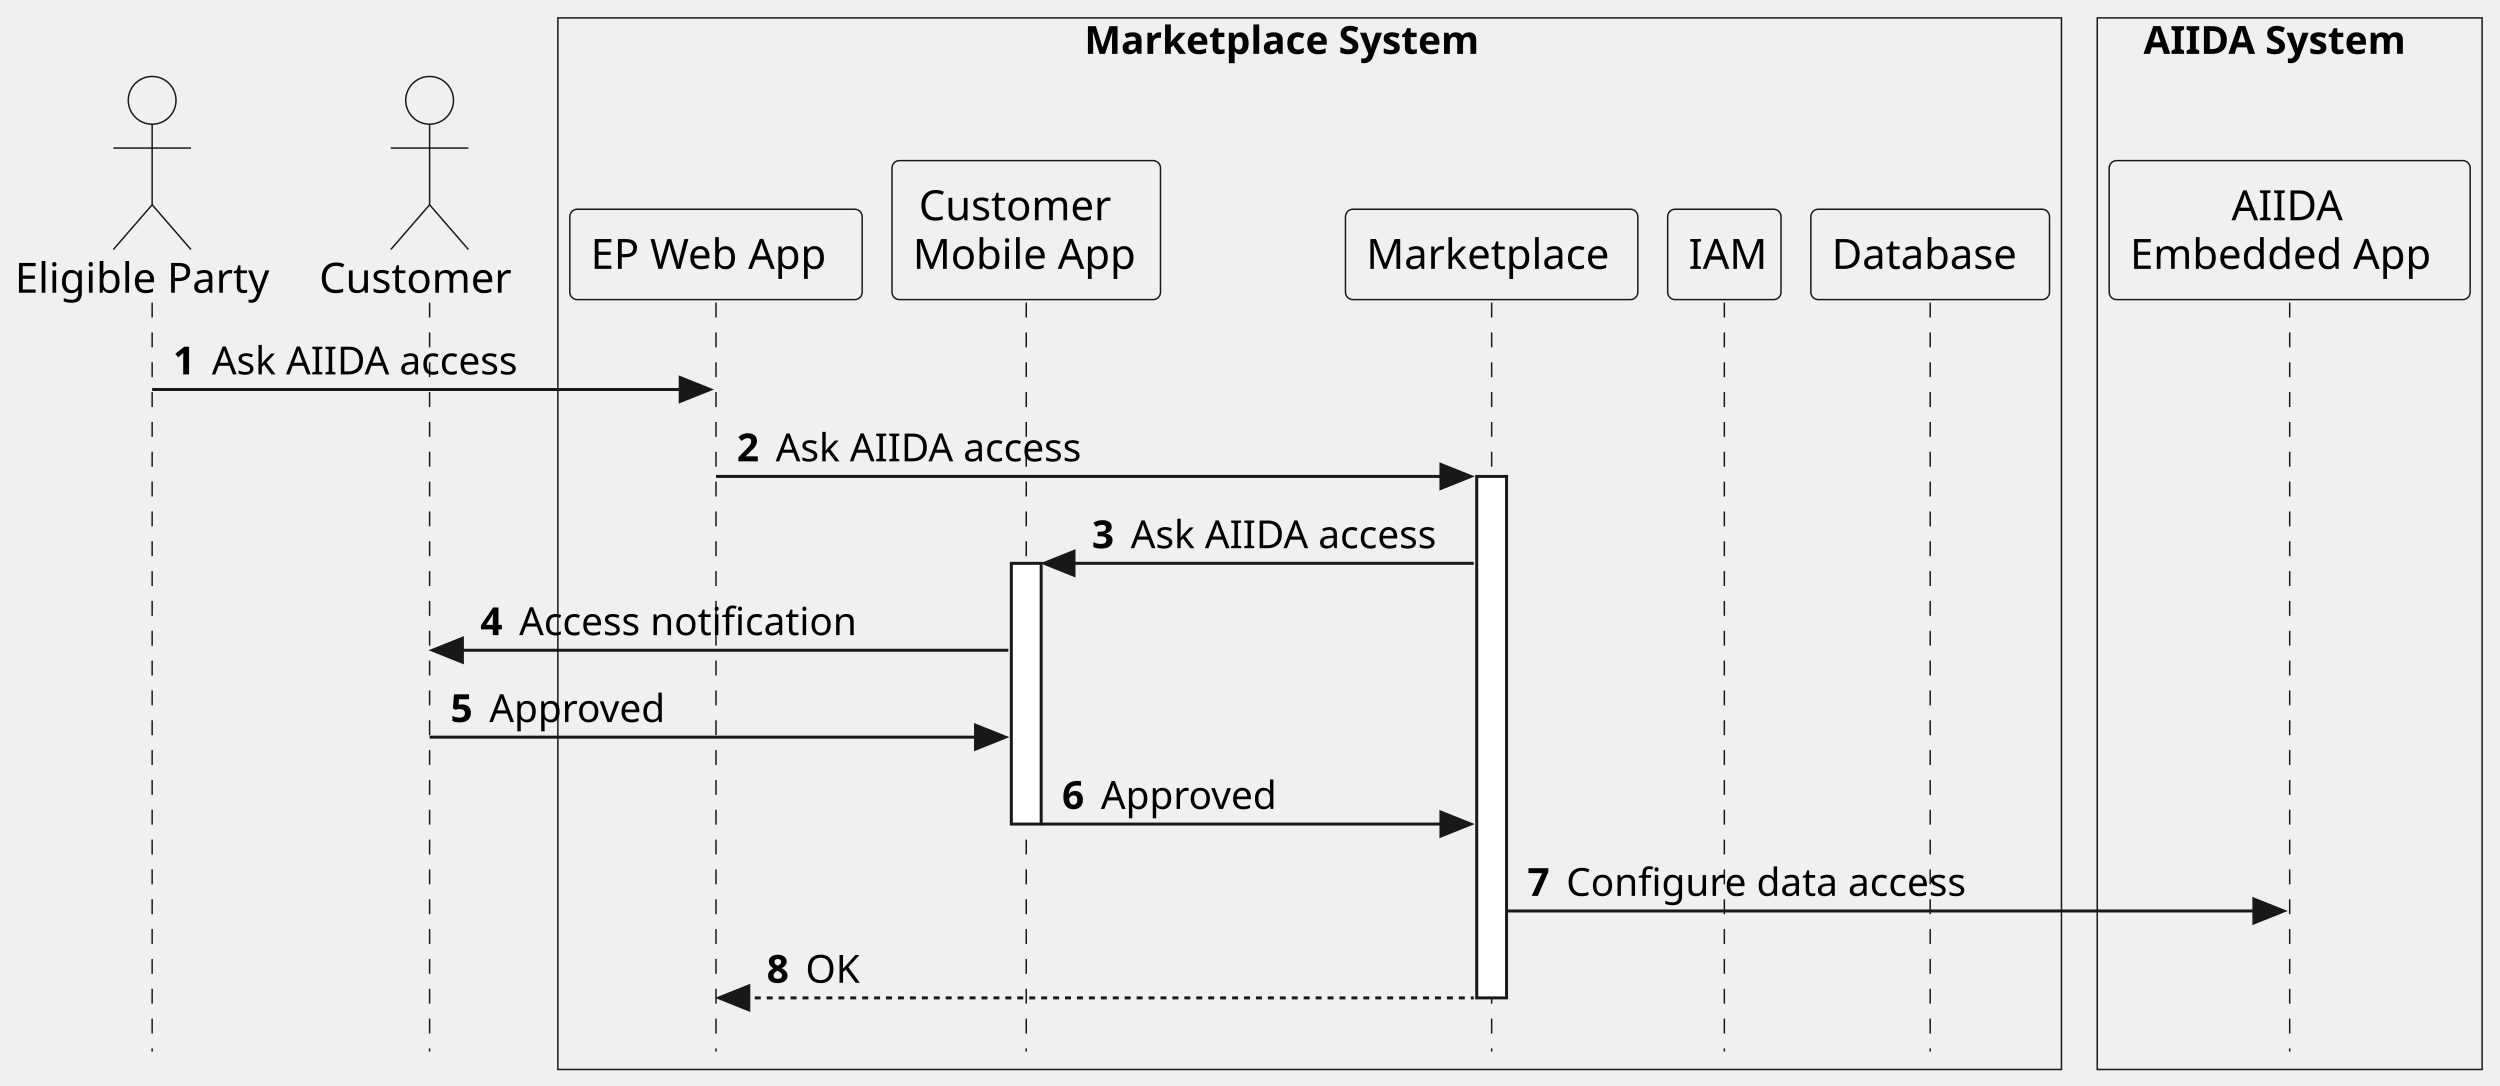
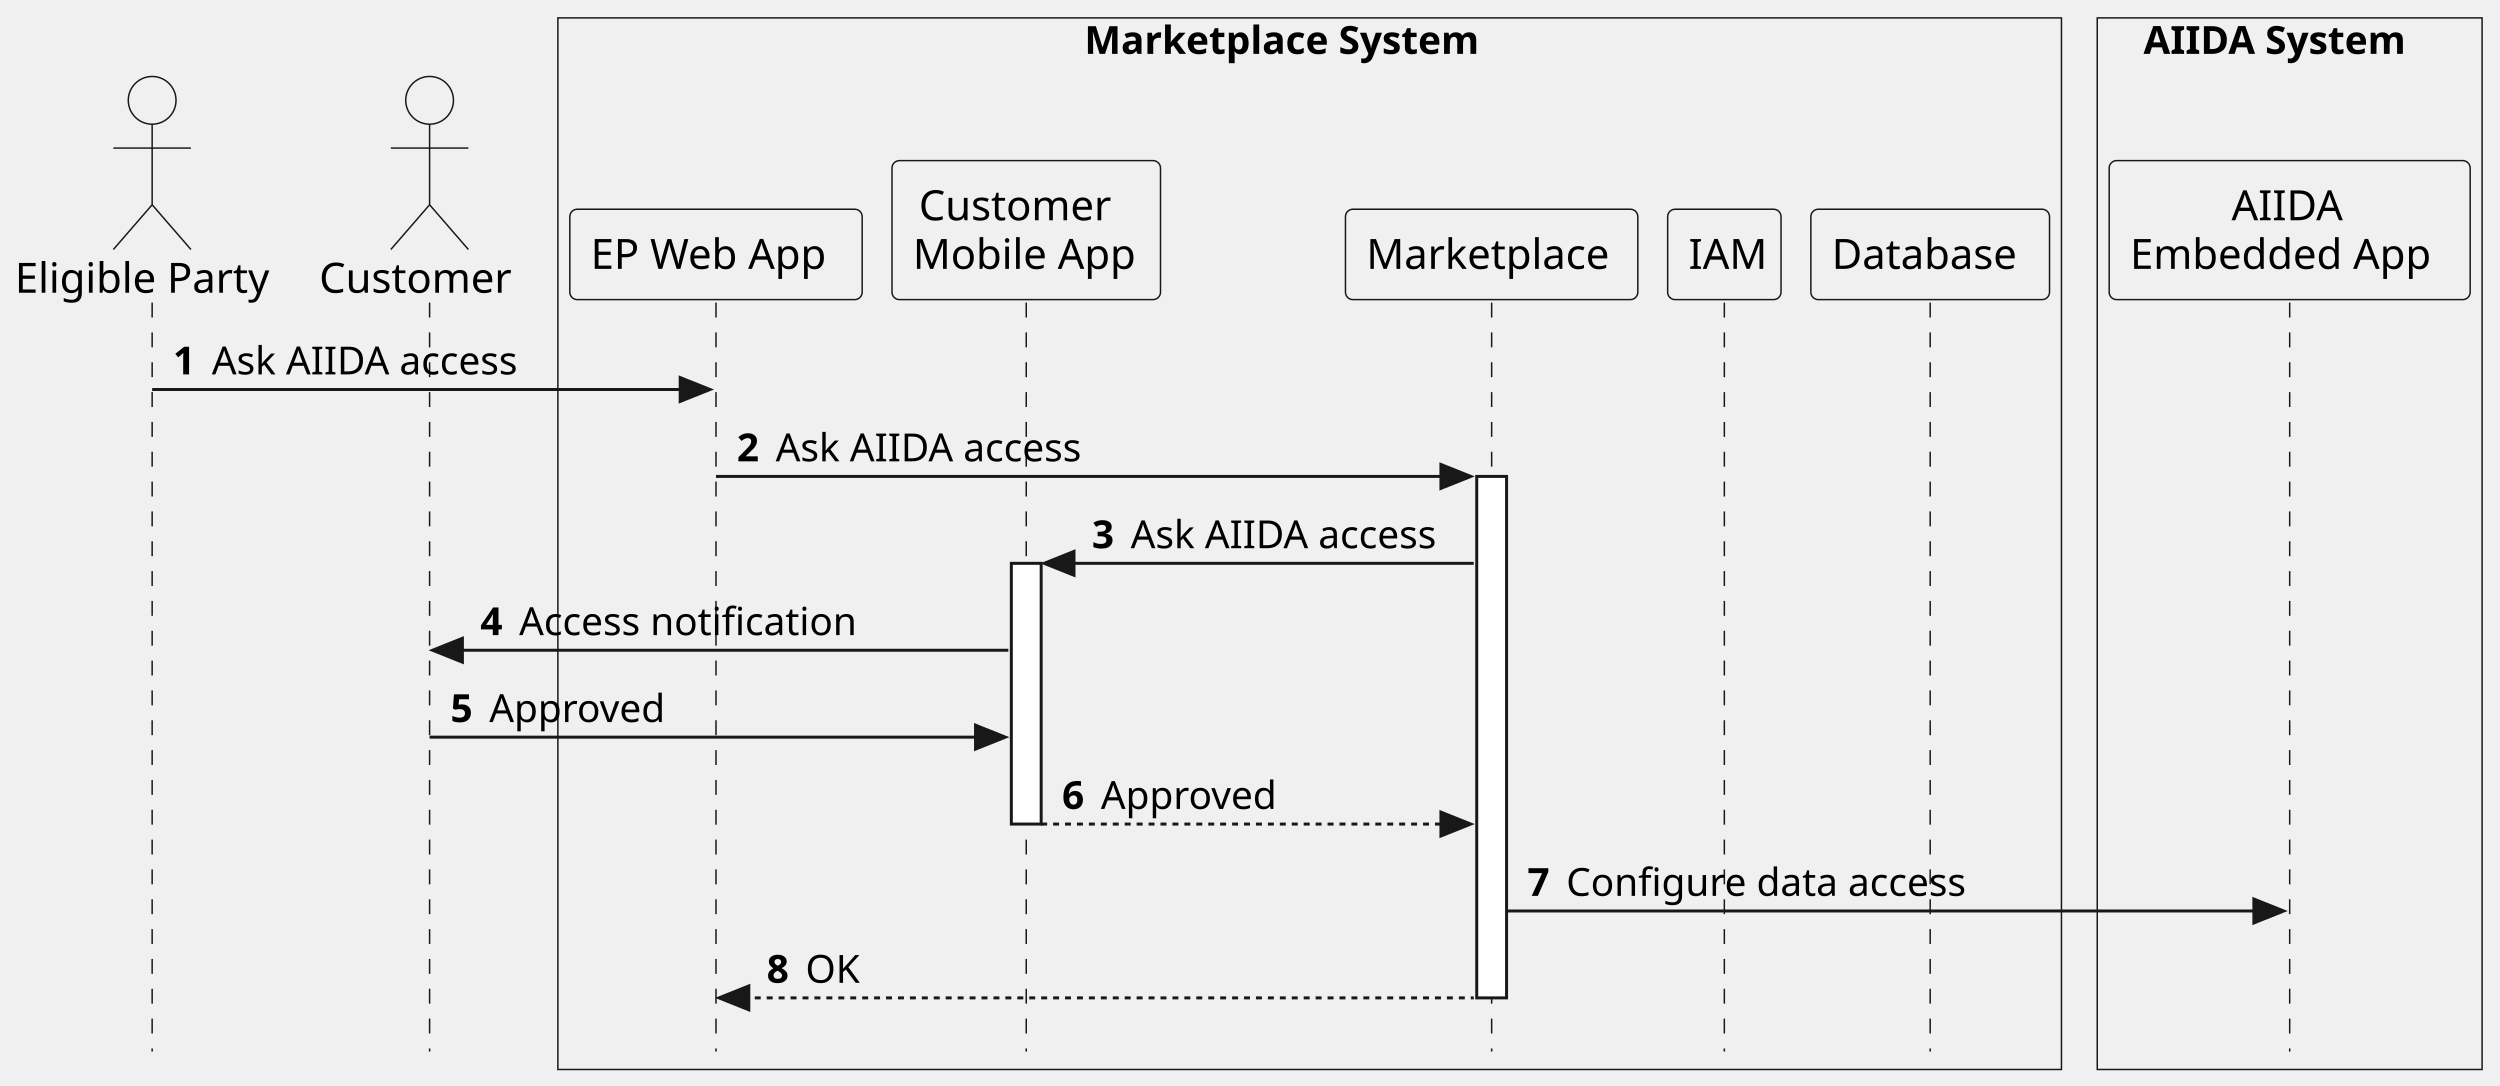
<svg xmlns="http://www.w3.org/2000/svg" contentStyleType="text/css" height="364px" preserveAspectRatio="none" style="width:838px;height:364px;background:#FFFFFF;" version="1.1" viewBox="0 0 838 364" width="838px" zoomAndPan="magnify">
  <defs />
  <g>
    <rect fill="none" height="352.492" style="stroke:#181818;stroke-width:0.5;" width="504" x="187" y="6" />
    <text fill="#000000" font-family="sans-serif" font-size="13" font-weight="bold" lengthAdjust="spacing" textLength="151" x="363.5" y="18.067">Marketplace System</text>
    <rect fill="none" height="352.492" style="stroke:#181818;stroke-width:0.5;" width="129" x="703" y="6" />
    <text fill="#000000" font-family="sans-serif" font-size="13" font-weight="bold" lengthAdjust="spacing" textLength="98" x="718.5" y="18.067">AIIDA System</text>
    <line style="stroke:#181818;stroke-width:0.5;stroke-dasharray:5.0,5.0;" x1="51" x2="51" y1="101.43" y2="352.492" />
    <line style="stroke:#181818;stroke-width:0.5;stroke-dasharray:5.0,5.0;" x1="144" x2="144" y1="101.43" y2="352.492" />
    <line style="stroke:#181818;stroke-width:0.5;stroke-dasharray:5.0,5.0;" x1="240" x2="240" y1="101.43" y2="352.492" />
    <line style="stroke:#181818;stroke-width:0.5;stroke-dasharray:5.0,5.0;" x1="344" x2="344" y1="101.43" y2="352.492" />
    <rect fill="#FFFFFF" height="87.398" style="stroke:#181818;stroke-width:1.0;" width="10" x="339" y="188.828" />
    <line style="stroke:#181818;stroke-width:0.5;stroke-dasharray:5.0,5.0;" x1="500" x2="500" y1="101.43" y2="352.492" />
    <rect fill="#FFFFFF" height="174.797" style="stroke:#181818;stroke-width:1.0;" width="10" x="495" y="159.695" />
    <line style="stroke:#181818;stroke-width:0.5;stroke-dasharray:5.0,5.0;" x1="578" x2="578" y1="101.43" y2="352.492" />
    <line style="stroke:#181818;stroke-width:0.5;stroke-dasharray:5.0,5.0;" x1="647" x2="647" y1="101.43" y2="352.492" />
    <line style="stroke:#181818;stroke-width:0.5;stroke-dasharray:5.0,5.0;" x1="767.5" x2="767.5" y1="101.43" y2="352.492" />
    <text fill="#000000" font-family="sans-serif" font-size="14" lengthAdjust="spacing" textLength="86" x="5" y="98.128">Eligible Party</text>
    <ellipse cx="51" cy="33.633" fill="none" rx="8" ry="8" style="stroke:#181818;stroke-width:0.5;" />
    <path d="M51,41.633 L51,68.633 M38,49.633 L64,49.633 M51,68.633 L38,83.633 M51,68.633 L64,83.633 " fill="none" style="stroke:#181818;stroke-width:0.5;" />
    <text fill="#000000" font-family="sans-serif" font-size="14" lengthAdjust="spacing" textLength="68" x="107" y="98.128">Customer</text>
    <ellipse cx="144" cy="33.633" fill="none" rx="8" ry="8" style="stroke:#181818;stroke-width:0.5;" />
    <path d="M144,41.633 L144,68.633 M131,49.633 L157,49.633 M144,68.633 L131,83.633 M144,68.633 L157,83.633 " fill="none" style="stroke:#181818;stroke-width:0.5;" />
    <rect fill="none" height="30.297" rx="2.5" ry="2.5" style="stroke:#181818;stroke-width:0.5;" width="98" x="191" y="70.133" />
    <text fill="#000000" font-family="sans-serif" font-size="14" lengthAdjust="spacing" textLength="84" x="198" y="90.128">EP Web App</text>
    <rect fill="none" height="46.594" rx="2.5" ry="2.5" style="stroke:#181818;stroke-width:0.5;" width="90" x="299" y="53.836" />
    <text fill="#000000" font-family="sans-serif" font-size="14" lengthAdjust="spacing" textLength="68" x="308" y="73.831">Customer</text>
    <text fill="#000000" font-family="sans-serif" font-size="14" lengthAdjust="spacing" textLength="76" x="306" y="90.128">Mobile App</text>
    <rect fill="none" height="30.297" rx="2.5" ry="2.5" style="stroke:#181818;stroke-width:0.5;" width="98" x="451" y="70.133" />
    <text fill="#000000" font-family="sans-serif" font-size="14" lengthAdjust="spacing" textLength="84" x="458" y="90.128">Marketplace</text>
    <rect fill="none" height="30.297" rx="2.5" ry="2.5" style="stroke:#181818;stroke-width:0.5;" width="38" x="559" y="70.133" />
    <text fill="#000000" font-family="sans-serif" font-size="14" lengthAdjust="spacing" textLength="24" x="566" y="90.128">IAM</text>
    <rect fill="none" height="30.297" rx="2.5" ry="2.5" style="stroke:#181818;stroke-width:0.5;" width="80" x="607" y="70.133" />
    <text fill="#000000" font-family="sans-serif" font-size="14" lengthAdjust="spacing" textLength="66" x="614" y="90.128">Database</text>
    <rect fill="none" height="46.594" rx="2.5" ry="2.5" style="stroke:#181818;stroke-width:0.5;" width="121" x="707" y="53.836" />
    <text fill="#000000" font-family="sans-serif" font-size="14" lengthAdjust="spacing" textLength="35" x="748" y="73.831">AIIDA</text>
    <text fill="#000000" font-family="sans-serif" font-size="14" lengthAdjust="spacing" textLength="107" x="714" y="90.128">Embedded App</text>
    <polygon fill="#181818" points="228,126.562,238,130.562,228,134.562" style="stroke:#181818;stroke-width:1.0;" />
    <line style="stroke:#181818;stroke-width:1.0;" x1="51" x2="234" y1="130.562" y2="130.562" />
    <text fill="#000000" font-family="sans-serif" font-size="13" font-weight="bold" lengthAdjust="spacing" textLength="9" x="58" y="125.497">1</text>
    <text fill="#000000" font-family="sans-serif" font-size="13" lengthAdjust="spacing" textLength="109" x="71" y="125.497">Ask AIIDA access</text>
    <polygon fill="#181818" points="483,155.695,493,159.695,483,163.695" style="stroke:#181818;stroke-width:1.0;" />
    <line style="stroke:#181818;stroke-width:1.0;" x1="240" x2="489" y1="159.695" y2="159.695" />
    <text fill="#000000" font-family="sans-serif" font-size="13" font-weight="bold" lengthAdjust="spacing" textLength="9" x="247" y="154.629">2</text>
    <text fill="#000000" font-family="sans-serif" font-size="13" lengthAdjust="spacing" textLength="109" x="260" y="154.629">Ask AIIDA access</text>
    <polygon fill="#181818" points="360,184.828,350,188.828,360,192.828" style="stroke:#181818;stroke-width:1.0;" />
    <line style="stroke:#181818;stroke-width:1.0;" x1="354" x2="494" y1="188.828" y2="188.828" />
    <text fill="#000000" font-family="sans-serif" font-size="13" font-weight="bold" lengthAdjust="spacing" textLength="9" x="366" y="183.762">3</text>
    <text fill="#000000" font-family="sans-serif" font-size="13" lengthAdjust="spacing" textLength="109" x="379" y="183.762">Ask AIIDA access</text>
    <polygon fill="#181818" points="155,213.961,145,217.961,155,221.961" style="stroke:#181818;stroke-width:1.0;" />
    <line style="stroke:#181818;stroke-width:1.0;" x1="149" x2="338" y1="217.961" y2="217.961" />
    <text fill="#000000" font-family="sans-serif" font-size="13" font-weight="bold" lengthAdjust="spacing" textLength="9" x="161" y="212.895">4</text>
    <text fill="#000000" font-family="sans-serif" font-size="13" lengthAdjust="spacing" textLength="119" x="174" y="212.895">Access notification</text>
    <polygon fill="#181818" points="327,243.094,337,247.094,327,251.094" style="stroke:#181818;stroke-width:1.0;" />
    <line style="stroke:#181818;stroke-width:1.0;" x1="144" x2="333" y1="247.094" y2="247.094" />
    <text fill="#000000" font-family="sans-serif" font-size="13" font-weight="bold" lengthAdjust="spacing" textLength="9" x="151" y="242.028">5</text>
    <text fill="#000000" font-family="sans-serif" font-size="13" lengthAdjust="spacing" textLength="61" x="164" y="242.028">Approved</text>
    <polygon fill="#181818" points="483,272.227,493,276.227,483,280.227" style="stroke:#181818;stroke-width:1.0;" />
-     <line style="stroke:#181818;stroke-width:1.0;" x1="349" x2="489" y1="276.227" y2="276.227" />
+     <line style="stroke:#181818;stroke-width:1.0;stroke-dasharray:2.0,2.0;" x1="349" x2="489" y1="276.227" y2="276.227" />
    <text fill="#000000" font-family="sans-serif" font-size="13" font-weight="bold" lengthAdjust="spacing" textLength="9" x="356" y="271.161">6</text>
    <text fill="#000000" font-family="sans-serif" font-size="13" lengthAdjust="spacing" textLength="61" x="369" y="271.161">Approved</text>
    <polygon fill="#181818" points="755.5,301.359,765.5,305.359,755.5,309.359" style="stroke:#181818;stroke-width:1.0;" />
    <line style="stroke:#181818;stroke-width:1.0;" x1="505" x2="761.5" y1="305.359" y2="305.359" />
    <text fill="#000000" font-family="sans-serif" font-size="13" font-weight="bold" lengthAdjust="spacing" textLength="9" x="512" y="300.293">7</text>
    <text fill="#000000" font-family="sans-serif" font-size="13" lengthAdjust="spacing" textLength="142" x="525" y="300.293">Configure data access</text>
    <polygon fill="#181818" points="251,330.492,241,334.492,251,338.492" style="stroke:#181818;stroke-width:1.0;" />
    <line style="stroke:#181818;stroke-width:1.0;stroke-dasharray:2.0,2.0;" x1="245" x2="494" y1="334.492" y2="334.492" />
    <text fill="#000000" font-family="sans-serif" font-size="13" font-weight="bold" lengthAdjust="spacing" textLength="9" x="257" y="329.426">8</text>
    <text fill="#000000" font-family="sans-serif" font-size="13" lengthAdjust="spacing" textLength="18" x="270" y="329.426">OK</text>
  </g>
</svg>
